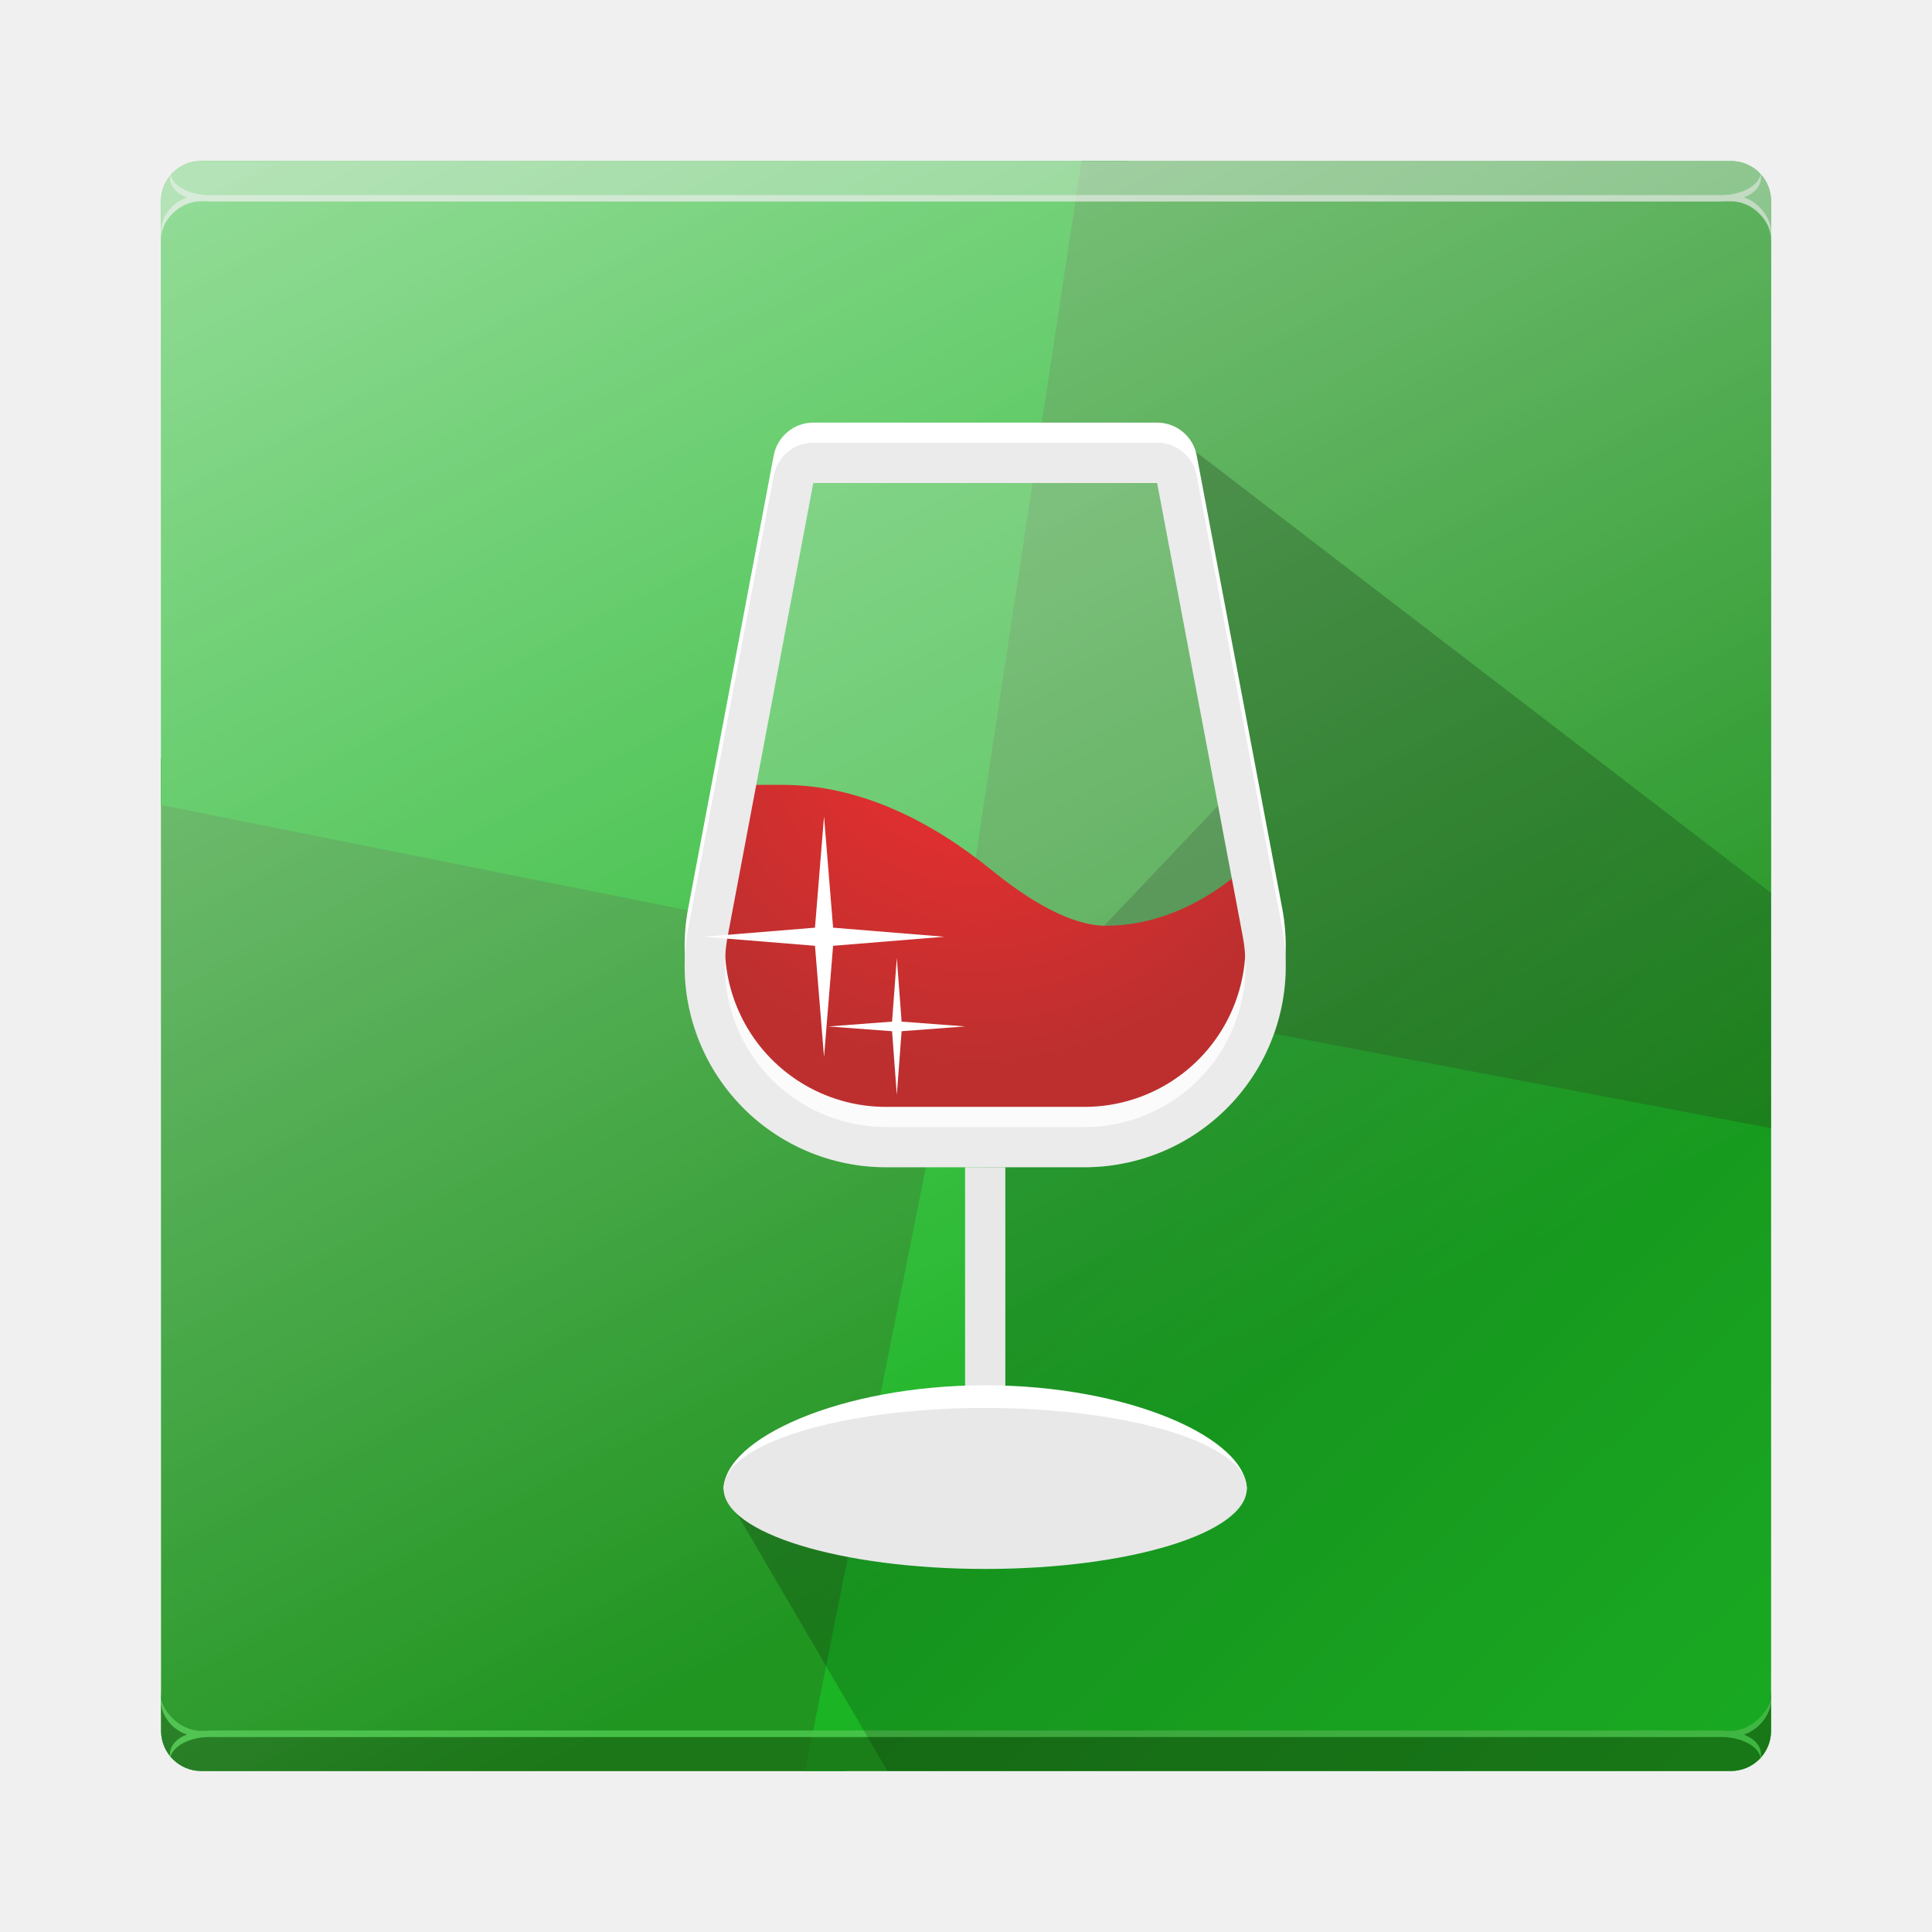
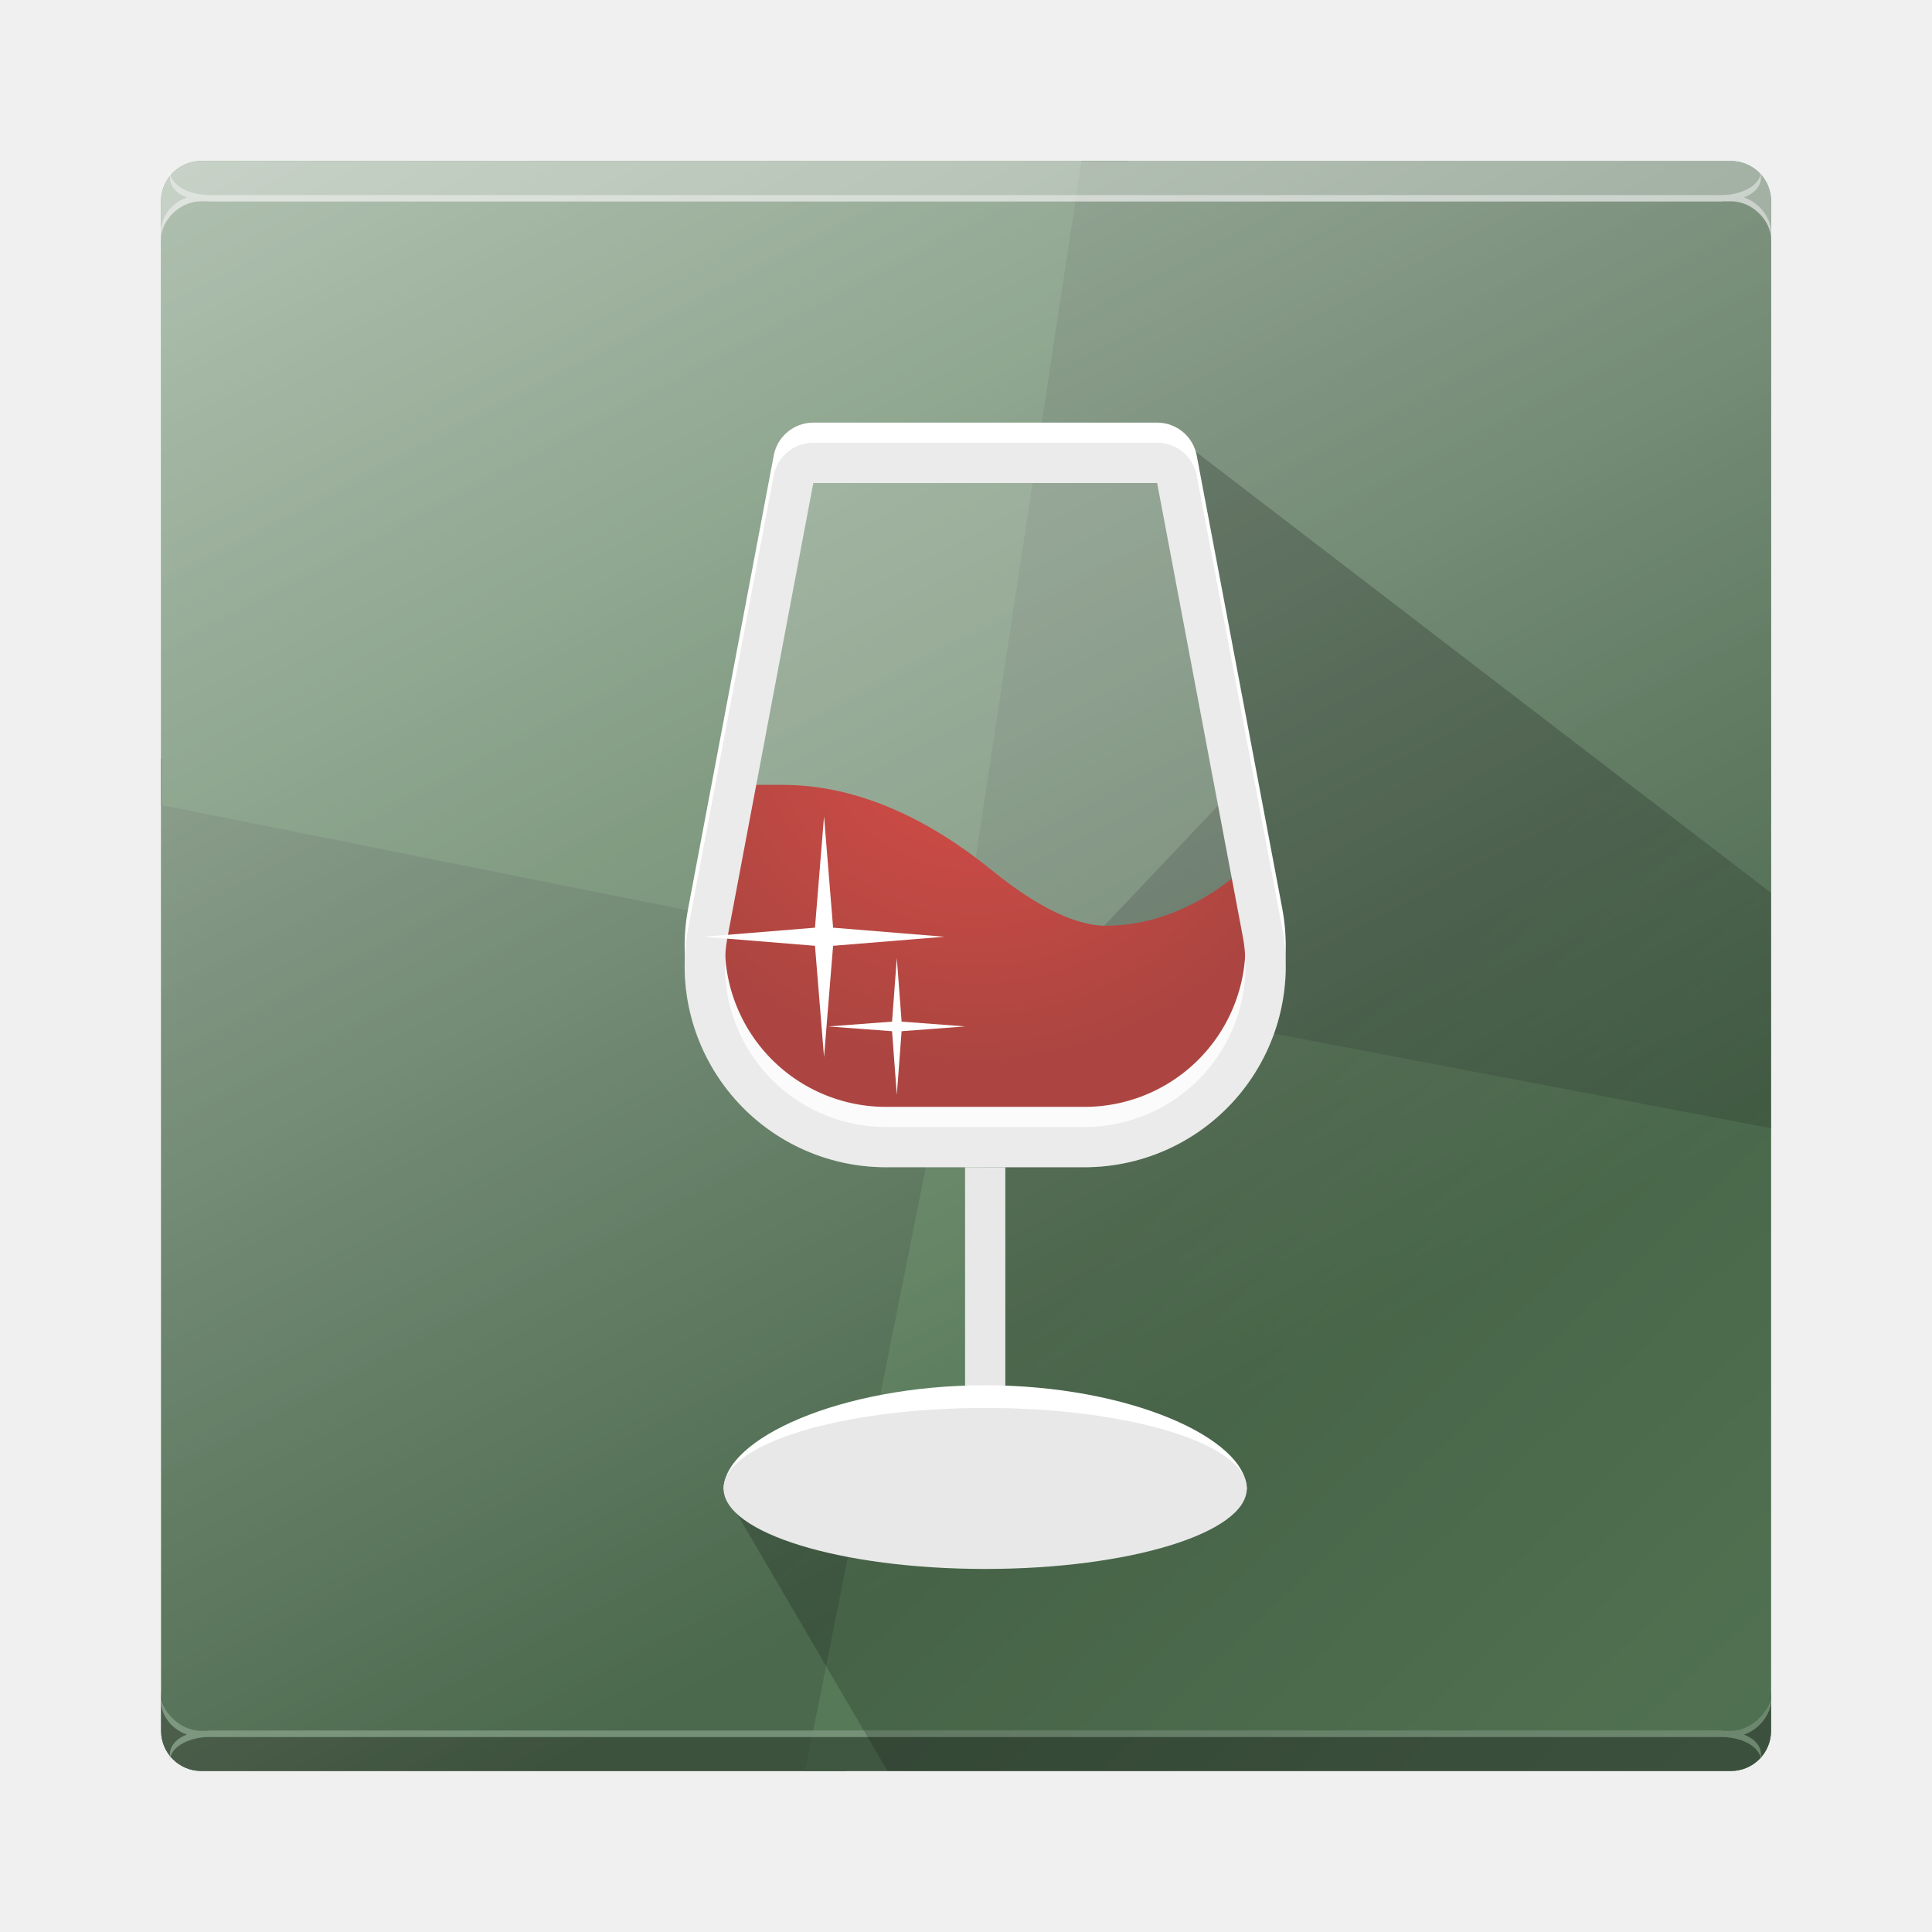
<svg xmlns="http://www.w3.org/2000/svg" fill="none" viewBox="0 0 48 48">
  <defs>
    <linearGradient id="a" x1="16.752" x2="36.002" y1="-4.5" y2="32" gradientUnits="userSpaceOnUse">
      <stop stop-color="#fff" />
      <stop offset="1" stop-color="#fff" stop-opacity="0" />
    </linearGradient>
    <linearGradient id="b" x1="30.608" x2="43.868" y1="28.148" y2="42.113" gradientUnits="userSpaceOnUse">
      <stop />
      <stop offset="1" stop-opacity=".326" />
    </linearGradient>
    <radialGradient id="c" cx="0" cy="0" r="1" gradientTransform="rotate(90.541 3.298 20.909)scale(8.57577 8.88313)" gradientUnits="userSpaceOnUse">
-       <stop stop-color="#F10000" />
-       <stop offset="1" stop-color="#B20000" />
+       <stop stop-color="#d3251e" />
+       <stop offset="1" stop-color="#9c1c16" />
    </radialGradient>
    <style type="text/css" id="current-color-scheme">

    </style>
  </defs>
-   <path fill="#0D9E0E" d="m24.158 23.813-20.156-4.97V43c0 .554.446 1 1 1h16.02z" />
-   <path fill="#08C513" d="M5.002 4c-.554 0-1 .446-1 1v15l20 4 4-20zm39 24-20-4-4 20h23c.554 0 1-.446 1-1z" />
-   <path fill="#0D9E0E" d="m26.87 4-3.067 20.188 20.2 3.843V5c0-.554-.447-1-1-1z" />
-   <path fill="#056B00" d="M4.002 42v1c0 .554.446 1 1 1h38c.554 0 1-.446 1-1v-1c0 .554-.446 1-1 1h-38c-.554 0-1-.446-1-1" opacity=".738" />
+   <path fill="#436845" d="m24.158 23.813-20.156-4.97V43c0 .554.446 1 1 1h16.02z" />
+   <path fill="#517c52" d="M5.002 4c-.554 0-1 .446-1 1v15l20 4 4-20zm39 24-20-4-4 20h23c.554 0 1-.446 1-1z" />
+   <path fill="#436845" d="m26.87 4-3.067 20.188 20.2 3.843V5c0-.554-.447-1-1-1z" />
+   <path fill="#2a412b" d="M4.002 42v1c0 .554.446 1 1 1h38c.554 0 1-.446 1-1v-1c0 .554-.446 1-1 1h-38c-.554 0-1-.446-1-1" opacity=".738" />
  <path fill="#fff" d="M4.002 6V5c0-.554.446-1 1-1h38c.554 0 1 .446 1 1v1c0-.554-.446-1-1-1h-38c-.554 0-1 .446-1 1" opacity=".35" />
  <path fill="#fff" d="M4.22 4.25v.156c0 .216.15.396.425.502-.442.147-.645.547-.645.817v.156C4 5.547 4.415 5 5 5h.154c.02.001.034.007.055.007h37.555c.02 0 .034-.006.054-.006H43c.593 0 1 .557 1 .89v-.156c0-.27-.242-.682-.672-.83.272-.106.424-.285.424-.5V4.25c0 .323-.416.58-.94.596H5.16c-.523-.017-.94-.273-.94-.596" opacity=".569" />
-   <path fill="#54FF58" d="M4.22 43.752v-.156c0-.216.15-.396.425-.502-.442-.148-.645-.547-.645-.817v-.156c0 .334.415.879 1 .879h.154c.02 0 .034-.006.055-.006h37.555c.02 0 .034.005.054.006H43c.593 0 1-.557 1-.89v.156c0 .27-.242.682-.672.83.272.106.424.285.424.5v.156c0-.323-.416-.58-.94-.596H5.16c-.523.017-.94.273-.94.596" opacity=".676" />
+   <path fill="#97bc99" d="M4.22 43.752v-.156c0-.216.15-.396.425-.502-.442-.148-.645-.547-.645-.817v-.156c0 .334.415.879 1 .879h.154c.02 0 .034-.006.055-.006h37.555c.02 0 .034.005.054.006H43c.593 0 1-.557 1-.89v.156c0 .27-.242.682-.672.83.272.106.424.285.424.5v.156c0-.323-.416-.58-.94-.596H5.16c-.523.017-.94.273-.94.596" opacity=".676" />
  <path fill="#6E6E6E" fill-opacity=".194" d="M43.002 4h-38a1 1 0 0 0-1 1v38a1 1 0 0 0 1 1h38a1 1 0 0 0 1-1V5a1 1 0 0 0-1-1" />
  <path fill="url(#a)" d="M43.002 4h-38a1 1 0 0 0-1 1v38a1 1 0 0 0 1 1h38a1 1 0 0 0 1-1V5a1 1 0 0 0-1-1" opacity=".551" />
  <path fill="url(#b)" fill-rule="evenodd" d="M18 37.077 22.049 44h20.953a.993.993 0 0 0 .998-.992V22.182L29.418 11l1.61 8.207-4.433 4.677-8.378-4.433-.163 6.434 2.503 2.162 3.862.757-.055 6.218z" clip-rule="evenodd" opacity=".2" />
  <path fill="url(#c)" d="M19.446 19.5h-.97l-.992 4.471.709 2.439 1.104.958 1.626 1.063h2.418l1.98.021 1.73.146 1.333-.188 1.084-.604c.25-.264.855-.896.955-.996.125-.125.462-1.005.504-1.11.042-.103.438-1.375.48-1.5.033-.1-.015-.958-.042-1.375l-.388-1.325s-1.438 1.5-3.5 1.5c-.886 0-1.933-.645-2.839-1.381-1.491-1.212-3.271-2.119-5.192-2.119" />
  <path stroke="#fff" d="M20.206 11h8.542a.5.5 0 0 1 .492.407l1.546 8.186.58 3.072A4.5 4.5 0 0 1 26.944 28H22.01a4.5 4.5 0 0 1-4.422-5.335l.58-3.072 1.547-8.186a.5.5 0 0 1 .49-.407Z" />
  <path fill="#EBEBEB" fill-opacity=".2" d="M19.223 11.814a1 1 0 0 1 .983-.814h8.542a1 1 0 0 1 .983.814L31.277 20l.58 3.072C32.44 26.151 30.077 29 26.944 29H22.01c-3.134 0-5.495-2.85-4.913-5.928l.58-3.072z" />
  <path stroke="#EBEBEB" d="M20.206 11.5h8.542a.5.5 0 0 1 .492.407l1.546 8.186.58 3.072a4.5 4.5 0 0 1-4.422 5.335H22.01a4.5 4.5 0 0 1-4.422-5.335l.58-3.072 1.547-8.186a.5.5 0 0 1 .49-.407Z" />
  <path stroke="#E8E8E8" d="M24.477 29v6.77" />
  <path fill="#fff" fill-rule="evenodd" d="m20.698 23.048-.225-2.764-.225 2.764-2.764.225 2.764.225.225 2.764.225-2.764 2.764-.225zm1.702 2.334-.119-1.58-.118 1.58-1.58.12 1.58.118.118 1.58.119-1.58 1.58-.119z" clip-rule="evenodd" />
  <path fill="#fff" d="M30.977 37.008c-4.228.267-2.91.592-6.5.592s-4.712-.358-6.5-.592c0-1.265 2.91-2.591 6.5-2.591s6.5 1.326 6.5 2.591" />
  <ellipse cx="24.477" cy="36.98" fill="#E8E8E8" rx="6.5" ry="2" />
</svg>
